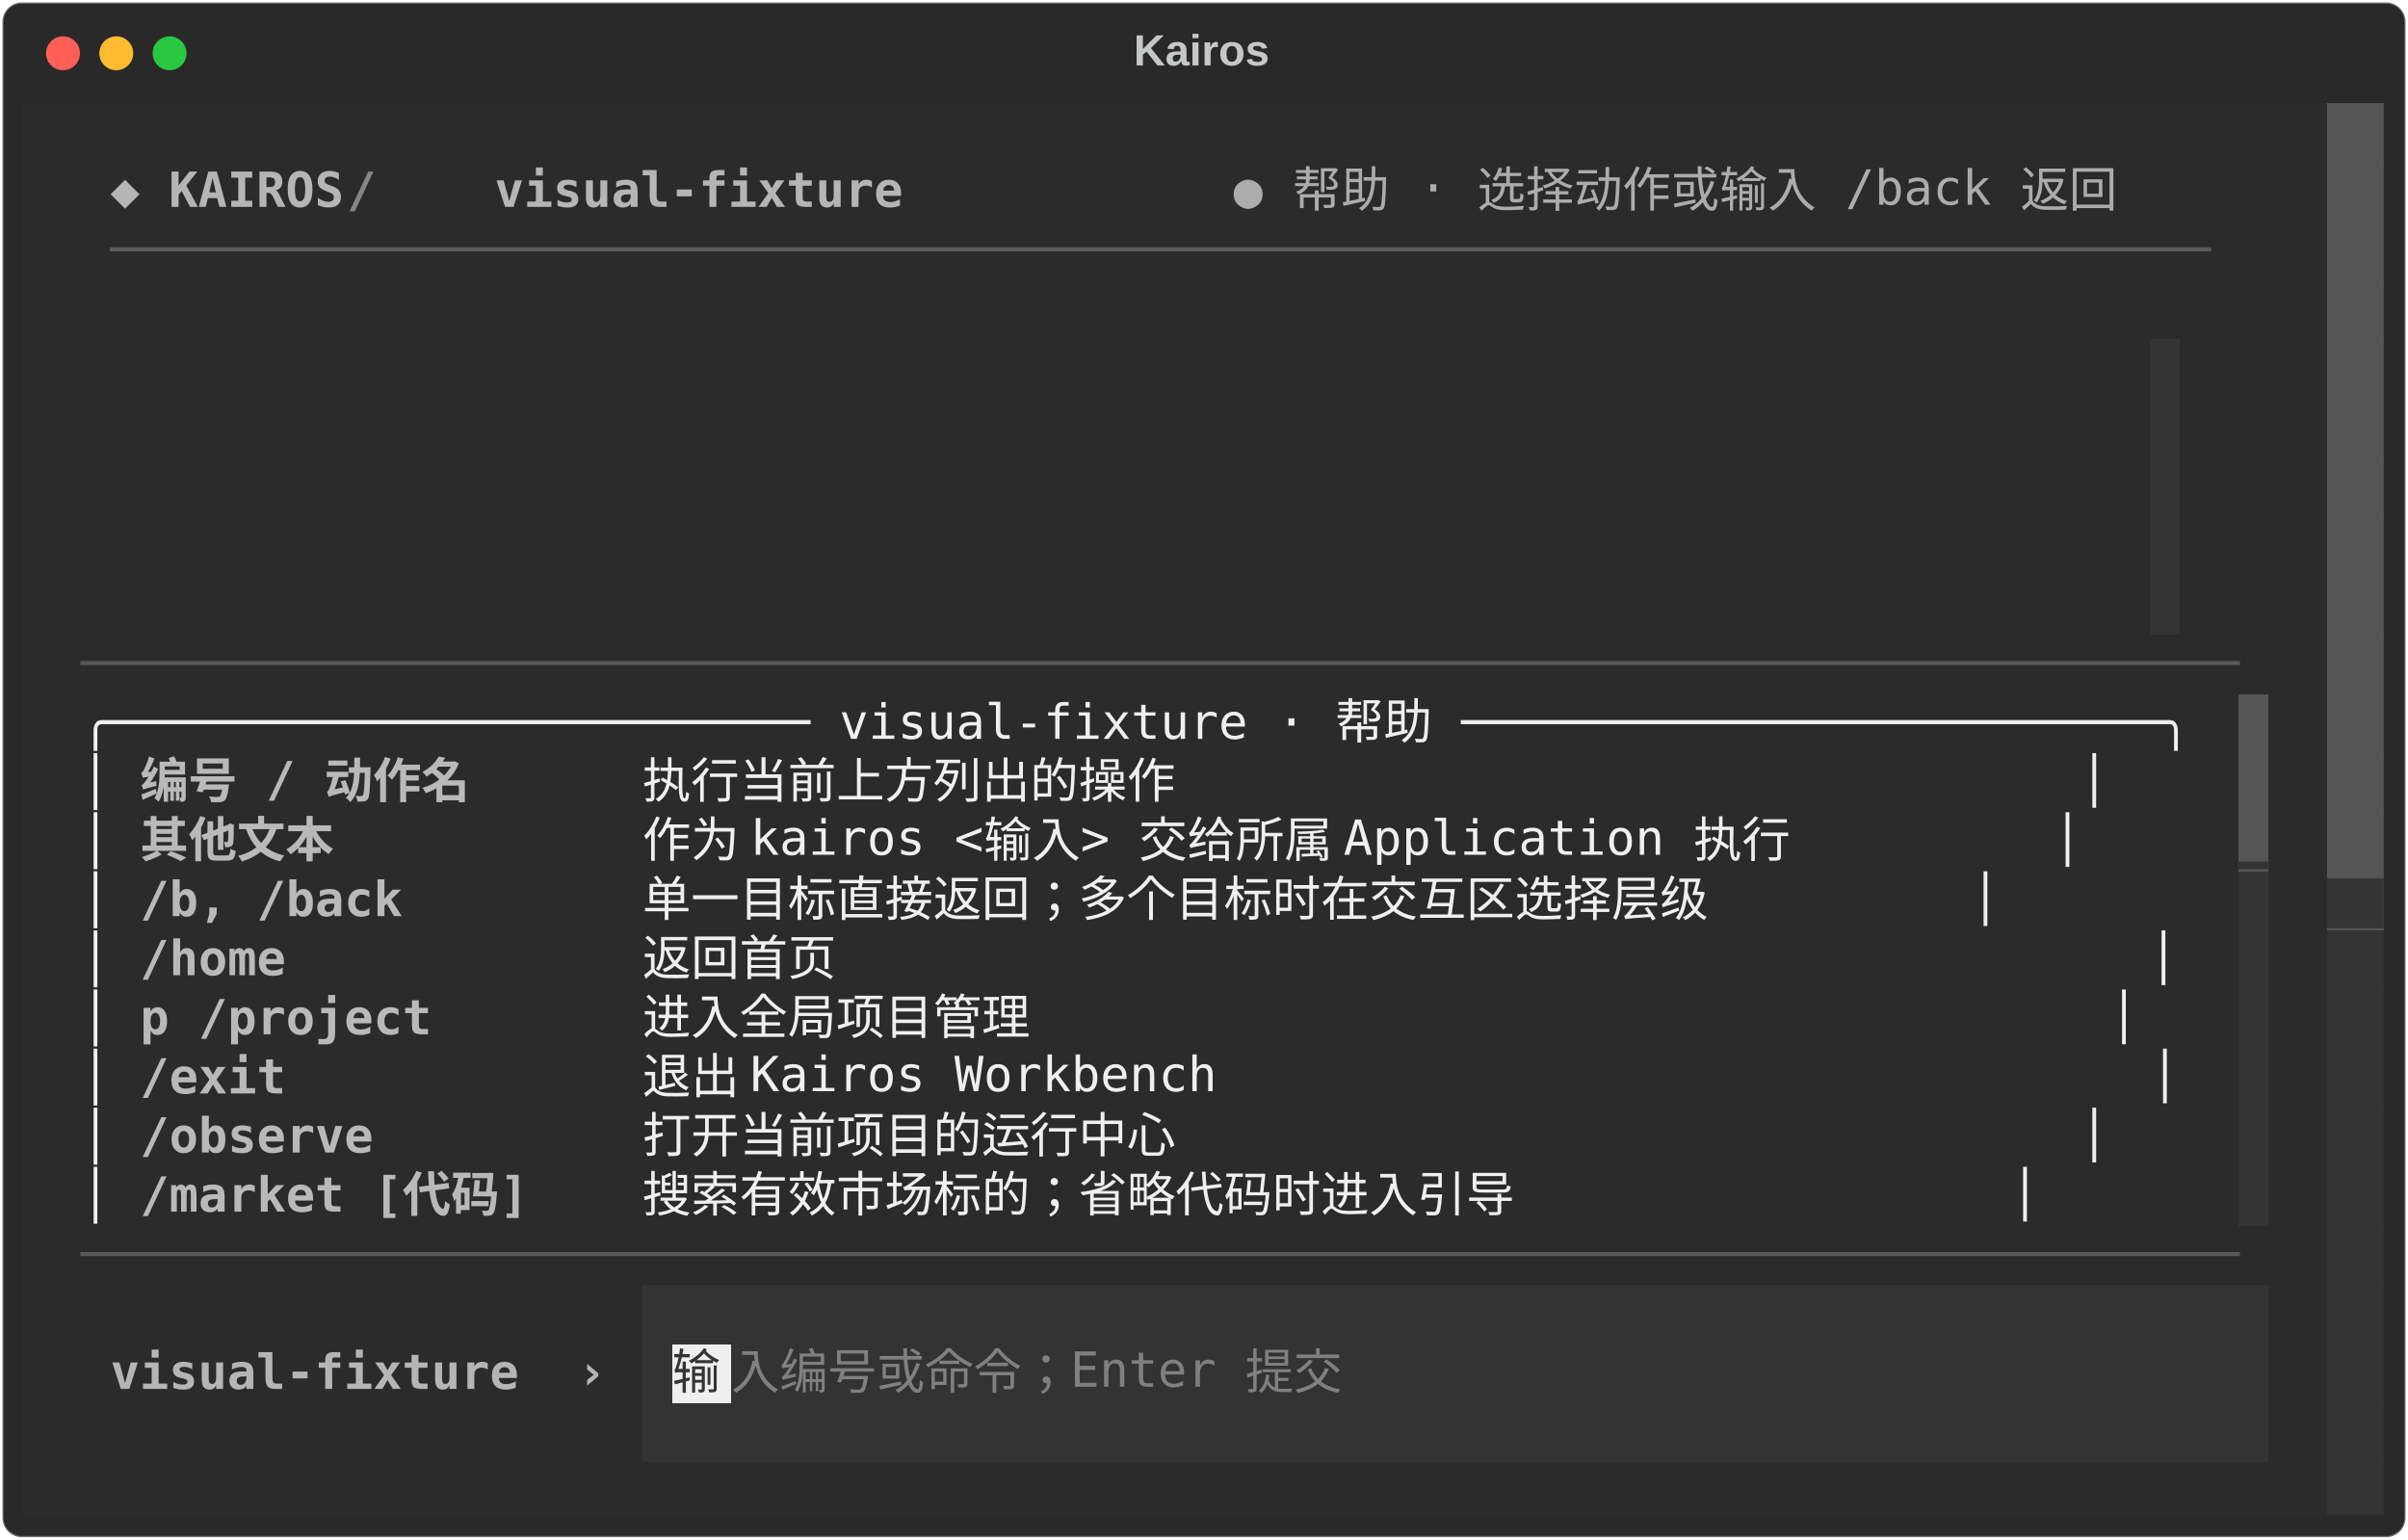
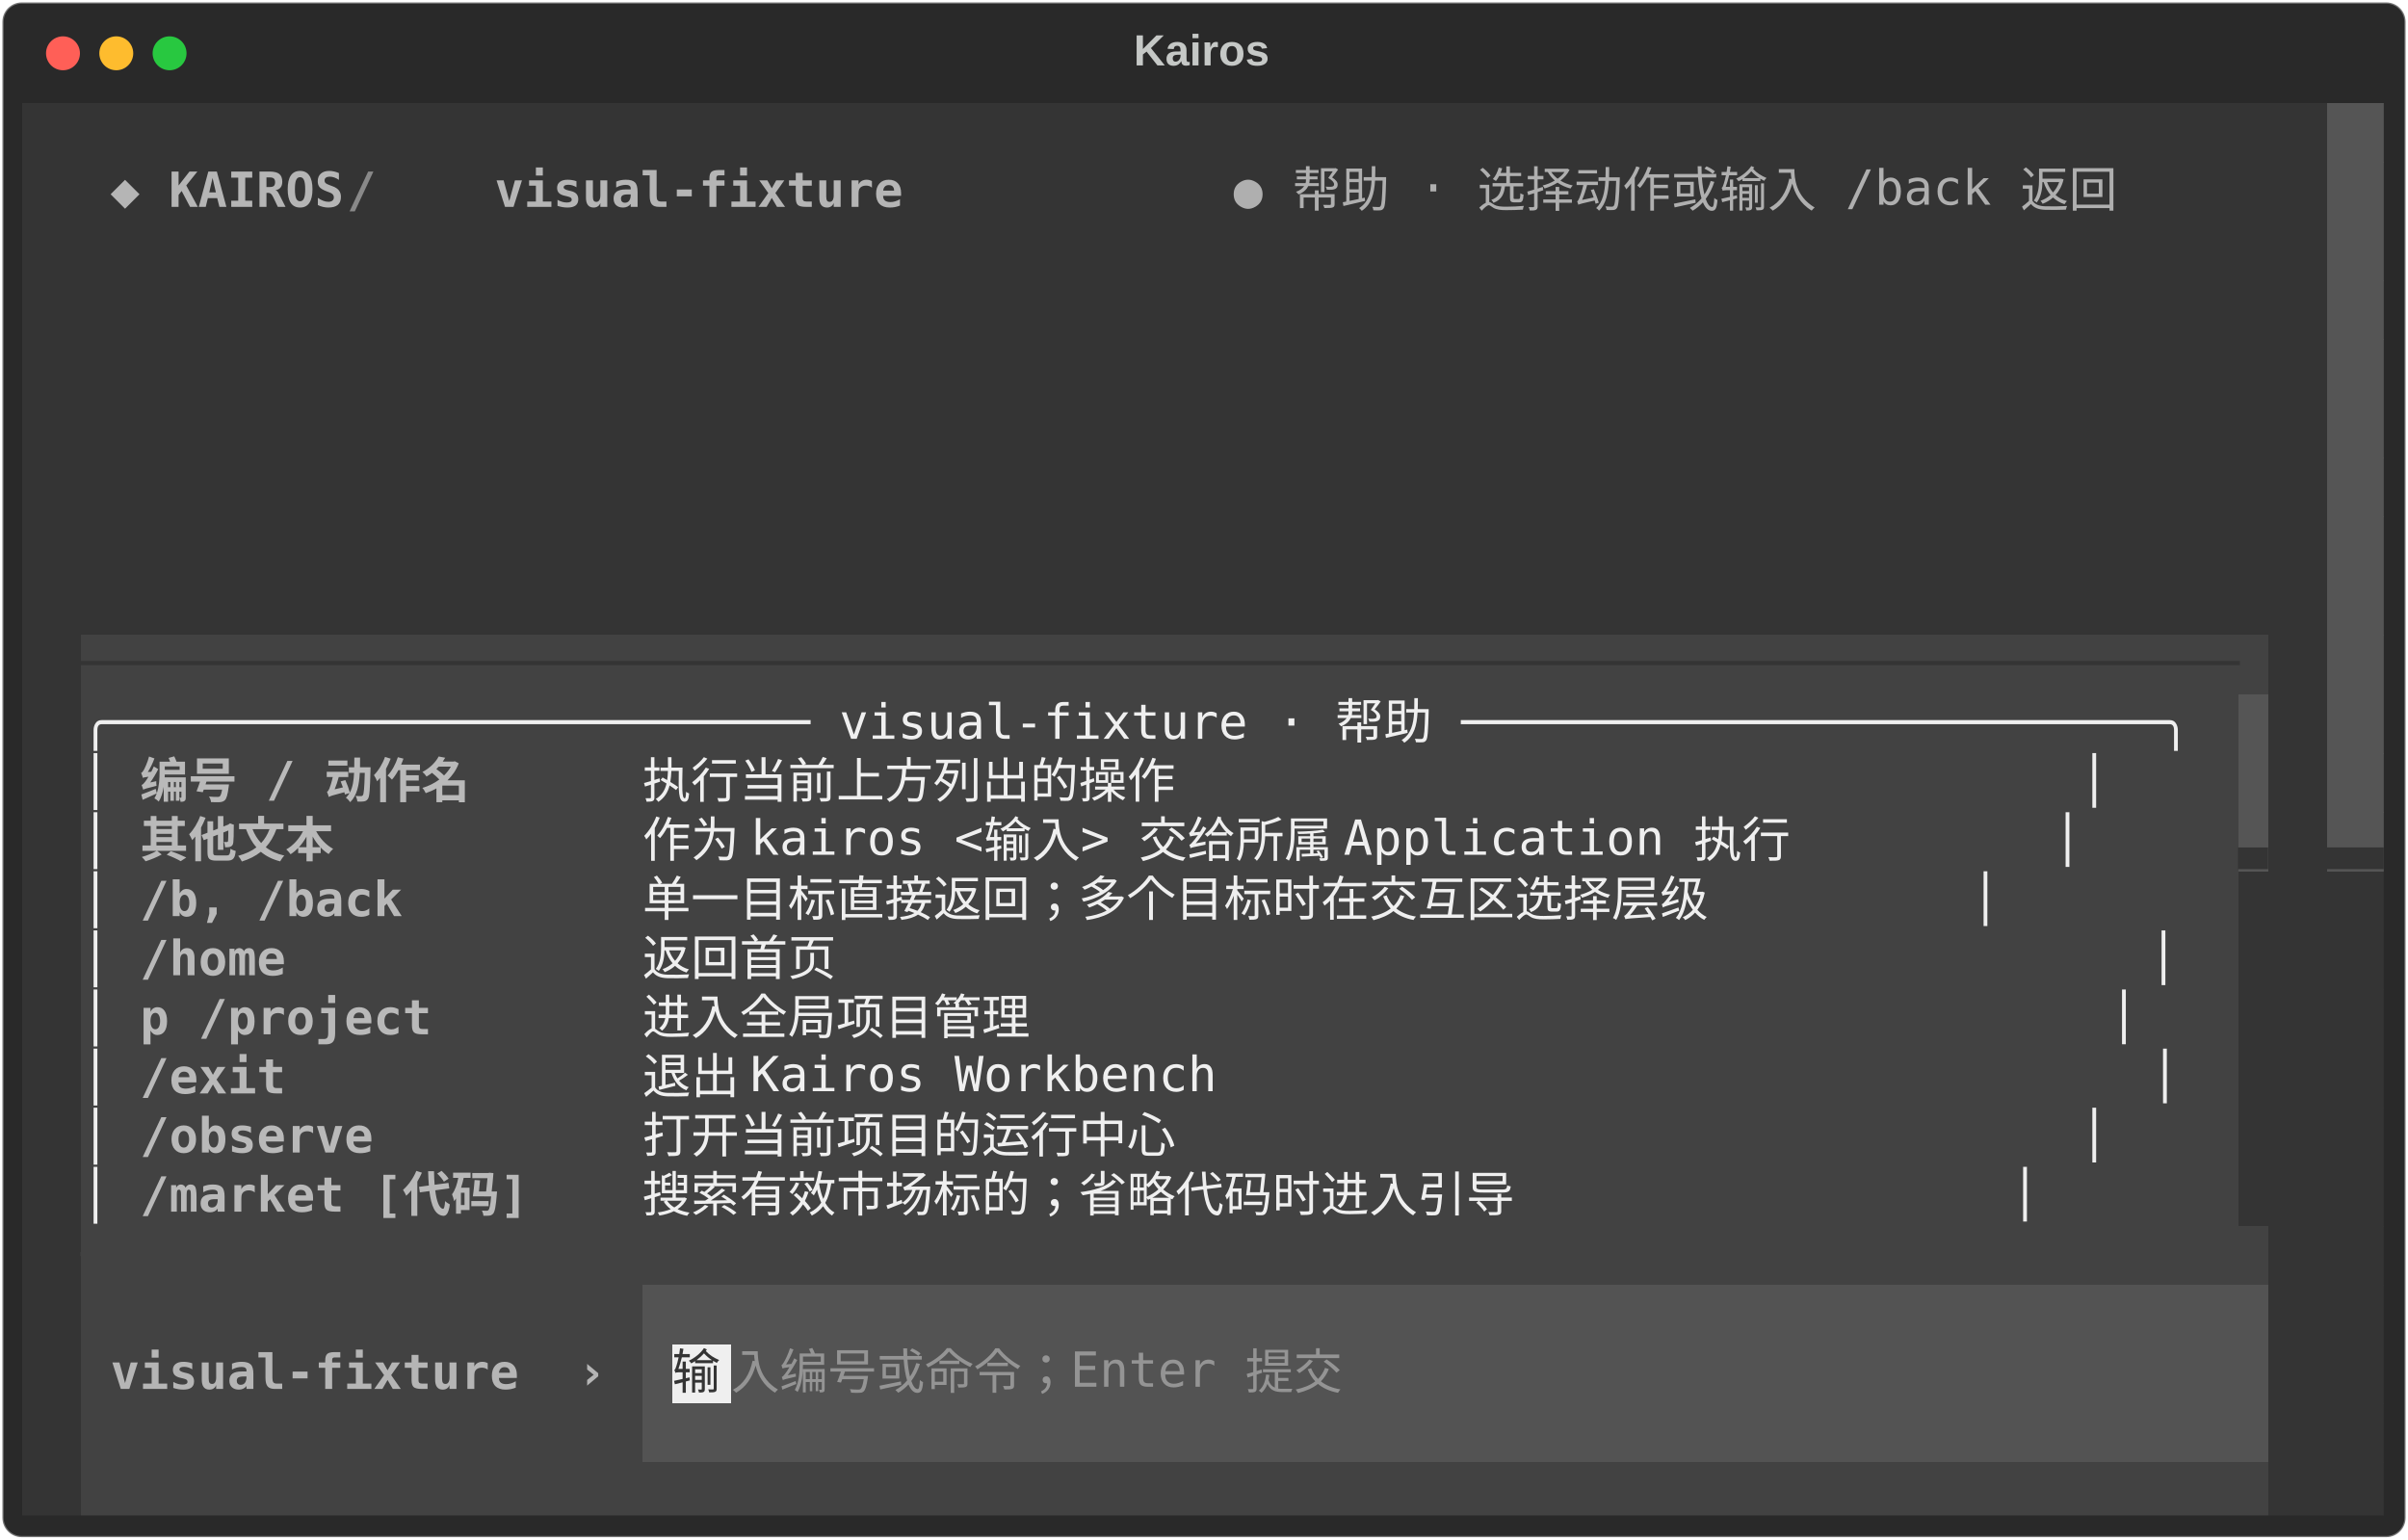
<svg xmlns="http://www.w3.org/2000/svg" class="rich-terminal" viewBox="0 0 994 635.6">
  <style>

    @font-face {
        font-family: "Fira Code";
        src: local("FiraCode-Regular"),
                url("https://cdnjs.cloudflare.com/ajax/libs/firacode/6.2.0/woff2/FiraCode-Regular.woff2") format("woff2"),
                url("https://cdnjs.cloudflare.com/ajax/libs/firacode/6.2.0/woff/FiraCode-Regular.woff") format("woff");
        font-style: normal;
        font-weight: 400;
    }
    @font-face {
        font-family: "Fira Code";
        src: local("FiraCode-Bold"),
                url("https://cdnjs.cloudflare.com/ajax/libs/firacode/6.2.0/woff2/FiraCode-Bold.woff2") format("woff2"),
                url("https://cdnjs.cloudflare.com/ajax/libs/firacode/6.2.0/woff/FiraCode-Bold.woff") format("woff");
        font-style: bold;
        font-weight: 700;
    }

    .terminal-matrix {
        font-family: Fira Code, monospace;
        font-size: 20px;
        line-height: 24.4px;
        font-variant-east-asian: full-width;
    }

    .terminal-title {
        font-size: 18px;
        font-weight: bold;
        font-family: arial;
    }

    .terminal-r1 { fill: #c5c8c6 }
- .terminal-r2 { fill: #2b2b2b }
+ .terminal-r2 { fill: #343434 }
.terminal-r3 { fill: #b5b5b5;font-weight: bold }
- .terminal-r4 { fill: #868686;font-weight: bold }
- .terminal-r5 { fill: #acacac }
- .terminal-r6 { fill: #5a5a5a }
- .terminal-r7 { fill: #efefef }
- .terminal-r8 { fill: #595959 }
- .terminal-r9 { fill: #b9b9b9;font-weight: bold }
- .terminal-r10 { fill: #343434 }
- .terminal-r11 { fill: #808080 }
- .terminal-r12 { fill: #e4e4e4 }
+ .terminal-r4 { fill: #898989;font-weight: bold }
+ .terminal-r5 { fill: #afafaf }
+ .terminal-r6 { fill: #efefef }
+ .terminal-r7 { fill: #424242 }
+ .terminal-r8 { fill: #b9b9b9;font-weight: bold }
+ .terminal-r9 { fill: #949494 }
+ .terminal-r10 { fill: #e8e8e8 }
    </style>
  <defs>
    <clipPath id="terminal-clip-terminal">
      <rect x="0" y="0" width="975.0" height="584.6" />
    </clipPath>
    <clipPath id="terminal-line-0">
      <rect x="0" y="1.5" width="976" height="24.65" />
    </clipPath>
    <clipPath id="terminal-line-1">
      <rect x="0" y="25.9" width="976" height="24.65" />
    </clipPath>
    <clipPath id="terminal-line-2">
      <rect x="0" y="50.3" width="976" height="24.65" />
    </clipPath>
    <clipPath id="terminal-line-3">
      <rect x="0" y="74.7" width="976" height="24.65" />
    </clipPath>
    <clipPath id="terminal-line-4">
      <rect x="0" y="99.1" width="976" height="24.65" />
    </clipPath>
    <clipPath id="terminal-line-5">
      <rect x="0" y="123.5" width="976" height="24.65" />
    </clipPath>
    <clipPath id="terminal-line-6">
      <rect x="0" y="147.9" width="976" height="24.65" />
    </clipPath>
    <clipPath id="terminal-line-7">
      <rect x="0" y="172.3" width="976" height="24.65" />
    </clipPath>
    <clipPath id="terminal-line-8">
      <rect x="0" y="196.7" width="976" height="24.65" />
    </clipPath>
    <clipPath id="terminal-line-9">
      <rect x="0" y="221.1" width="976" height="24.65" />
    </clipPath>
    <clipPath id="terminal-line-10">
      <rect x="0" y="245.5" width="976" height="24.65" />
    </clipPath>
    <clipPath id="terminal-line-11">
      <rect x="0" y="269.9" width="976" height="24.65" />
    </clipPath>
    <clipPath id="terminal-line-12">
      <rect x="0" y="294.3" width="976" height="24.65" />
    </clipPath>
    <clipPath id="terminal-line-13">
      <rect x="0" y="318.7" width="976" height="24.65" />
    </clipPath>
    <clipPath id="terminal-line-14">
      <rect x="0" y="343.1" width="976" height="24.65" />
    </clipPath>
    <clipPath id="terminal-line-15">
      <rect x="0" y="367.5" width="976" height="24.65" />
    </clipPath>
    <clipPath id="terminal-line-16">
      <rect x="0" y="391.9" width="976" height="24.65" />
    </clipPath>
    <clipPath id="terminal-line-17">
      <rect x="0" y="416.3" width="976" height="24.65" />
    </clipPath>
    <clipPath id="terminal-line-18">
      <rect x="0" y="440.7" width="976" height="24.65" />
    </clipPath>
    <clipPath id="terminal-line-19">
      <rect x="0" y="465.1" width="976" height="24.65" />
    </clipPath>
    <clipPath id="terminal-line-20">
      <rect x="0" y="489.5" width="976" height="24.65" />
    </clipPath>
    <clipPath id="terminal-line-21">
      <rect x="0" y="513.9" width="976" height="24.65" />
    </clipPath>
    <clipPath id="terminal-line-22">
      <rect x="0" y="538.3" width="976" height="24.65" />
    </clipPath>
  </defs>
  <rect fill="#292929" stroke="rgba(255,255,255,0.35)" stroke-width="1" x="1" y="1" width="992" height="633.6" rx="8" />
  <text class="terminal-title" fill="#c5c8c6" text-anchor="middle" x="496" y="27">Kairos</text>
  <g transform="translate(26,22)">
    <circle cx="0" cy="0" r="7" fill="#ff5f57" />
    <circle cx="22" cy="0" r="7" fill="#febc2e" />
    <circle cx="44" cy="0" r="7" fill="#28c840" />
  </g>
  <g transform="translate(9, 41)" clip-path="url(#terminal-clip-terminal)">
-     <rect fill="#2b2b2b" x="0" y="1.5" width="951.6" height="24.65" shape-rendering="crispEdges" />
+     <rect fill="#343434" x="0" y="1.5" width="951.6" height="24.65" shape-rendering="crispEdges" />
    <rect fill="#555555" x="951.6" y="1.5" width="24.4" height="24.65" shape-rendering="crispEdges" />
-     <rect fill="#2b2b2b" x="0" y="25.9" width="36.6" height="24.65" shape-rendering="crispEdges" />
-     <rect fill="#2b2b2b" x="36.6" y="25.9" width="97.6" height="24.65" shape-rendering="crispEdges" />
-     <rect fill="#2b2b2b" x="134.2" y="25.9" width="61" height="24.65" shape-rendering="crispEdges" />
-     <rect fill="#2b2b2b" x="195.2" y="25.9" width="170.8" height="24.65" shape-rendering="crispEdges" />
-     <rect fill="#2b2b2b" x="366" y="25.9" width="134.2" height="24.65" shape-rendering="crispEdges" />
-     <rect fill="#2b2b2b" x="500.2" y="25.9" width="12.2" height="24.65" shape-rendering="crispEdges" />
-     <rect fill="#2b2b2b" x="512.4" y="25.9" width="12.2" height="24.65" shape-rendering="crispEdges" />
-     <rect fill="#2b2b2b" x="524.6" y="25.9" width="390.4" height="24.65" shape-rendering="crispEdges" />
-     <rect fill="#2b2b2b" x="915" y="25.9" width="36.6" height="24.65" shape-rendering="crispEdges" />
+     <rect fill="#343434" x="0" y="25.9" width="36.6" height="24.65" shape-rendering="crispEdges" />
+     <rect fill="#343434" x="36.6" y="25.9" width="97.6" height="24.65" shape-rendering="crispEdges" />
+     <rect fill="#343434" x="134.2" y="25.9" width="61" height="24.65" shape-rendering="crispEdges" />
+     <rect fill="#343434" x="195.2" y="25.9" width="170.8" height="24.65" shape-rendering="crispEdges" />
+     <rect fill="#343434" x="366" y="25.9" width="134.2" height="24.65" shape-rendering="crispEdges" />
+     <rect fill="#343434" x="500.2" y="25.9" width="12.2" height="24.65" shape-rendering="crispEdges" />
+     <rect fill="#343434" x="512.4" y="25.9" width="12.2" height="24.65" shape-rendering="crispEdges" />
+     <rect fill="#343434" x="524.6" y="25.9" width="390.4" height="24.65" shape-rendering="crispEdges" />
+     <rect fill="#343434" x="915" y="25.9" width="36.6" height="24.65" shape-rendering="crispEdges" />
    <rect fill="#555555" x="951.6" y="25.9" width="24.4" height="24.65" shape-rendering="crispEdges" />
-     <rect fill="#2b2b2b" x="0" y="50.3" width="36.6" height="24.65" shape-rendering="crispEdges" />
-     <rect fill="#2b2b2b" x="36.6" y="50.3" width="878.4" height="24.65" shape-rendering="crispEdges" />
-     <rect fill="#2b2b2b" x="915" y="50.3" width="36.6" height="24.65" shape-rendering="crispEdges" />
+     <rect fill="#343434" x="0" y="50.3" width="36.6" height="24.65" shape-rendering="crispEdges" />
+     <rect fill="#343434" x="36.6" y="50.3" width="878.4" height="24.65" shape-rendering="crispEdges" />
+     <rect fill="#343434" x="915" y="50.3" width="36.6" height="24.65" shape-rendering="crispEdges" />
    <rect fill="#555555" x="951.6" y="50.3" width="24.4" height="24.65" shape-rendering="crispEdges" />
-     <rect fill="#2b2b2b" x="0" y="74.7" width="951.6" height="24.65" shape-rendering="crispEdges" />
+     <rect fill="#343434" x="0" y="74.7" width="951.6" height="24.65" shape-rendering="crispEdges" />
    <rect fill="#555555" x="951.6" y="74.7" width="24.4" height="24.65" shape-rendering="crispEdges" />
-     <rect fill="#2b2b2b" x="0" y="99.1" width="36.6" height="24.65" shape-rendering="crispEdges" />
-     <rect fill="#2b2b2b" x="36.6" y="99.1" width="841.8" height="24.65" shape-rendering="crispEdges" />
-     <rect fill="#343434" x="878.4" y="99.1" width="12.2" height="24.65" shape-rendering="crispEdges" />
-     <rect fill="#2b2b2b" x="890.6" y="99.1" width="61" height="24.65" shape-rendering="crispEdges" />
+     <rect fill="#343434" x="0" y="99.1" width="36.6" height="24.65" shape-rendering="crispEdges" />
+     <rect fill="#343434" x="36.6" y="99.1" width="854" height="24.65" shape-rendering="crispEdges" />
+     <rect fill="#343434" x="890.6" y="99.1" width="61" height="24.65" shape-rendering="crispEdges" />
    <rect fill="#555555" x="951.6" y="99.1" width="24.4" height="24.65" shape-rendering="crispEdges" />
-     <rect fill="#2b2b2b" x="0" y="123.5" width="36.6" height="24.65" shape-rendering="crispEdges" />
-     <rect fill="#2b2b2b" x="36.6" y="123.5" width="841.8" height="24.65" shape-rendering="crispEdges" />
-     <rect fill="#343434" x="878.4" y="123.5" width="12.2" height="24.65" shape-rendering="crispEdges" />
-     <rect fill="#2b2b2b" x="890.6" y="123.5" width="61" height="24.65" shape-rendering="crispEdges" />
+     <rect fill="#343434" x="0" y="123.5" width="36.6" height="24.65" shape-rendering="crispEdges" />
+     <rect fill="#343434" x="36.6" y="123.5" width="854" height="24.65" shape-rendering="crispEdges" />
+     <rect fill="#343434" x="890.6" y="123.5" width="61" height="24.65" shape-rendering="crispEdges" />
    <rect fill="#555555" x="951.6" y="123.5" width="24.4" height="24.65" shape-rendering="crispEdges" />
-     <rect fill="#2b2b2b" x="0" y="147.9" width="36.6" height="24.65" shape-rendering="crispEdges" />
-     <rect fill="#2b2b2b" x="36.6" y="147.9" width="841.8" height="24.65" shape-rendering="crispEdges" />
-     <rect fill="#343434" x="878.4" y="147.9" width="12.2" height="24.65" shape-rendering="crispEdges" />
-     <rect fill="#2b2b2b" x="890.6" y="147.9" width="61" height="24.65" shape-rendering="crispEdges" />
+     <rect fill="#343434" x="0" y="147.9" width="36.6" height="24.65" shape-rendering="crispEdges" />
+     <rect fill="#343434" x="36.6" y="147.9" width="854" height="24.65" shape-rendering="crispEdges" />
+     <rect fill="#343434" x="890.6" y="147.9" width="61" height="24.65" shape-rendering="crispEdges" />
    <rect fill="#555555" x="951.6" y="147.9" width="24.4" height="24.65" shape-rendering="crispEdges" />
-     <rect fill="#2b2b2b" x="0" y="172.3" width="36.6" height="24.65" shape-rendering="crispEdges" />
-     <rect fill="#2b2b2b" x="36.6" y="172.3" width="841.8" height="24.65" shape-rendering="crispEdges" />
-     <rect fill="#343434" x="878.4" y="172.3" width="12.2" height="24.65" shape-rendering="crispEdges" />
-     <rect fill="#2b2b2b" x="890.6" y="172.3" width="61" height="24.65" shape-rendering="crispEdges" />
+     <rect fill="#343434" x="0" y="172.3" width="36.6" height="24.65" shape-rendering="crispEdges" />
+     <rect fill="#343434" x="36.6" y="172.3" width="854" height="24.65" shape-rendering="crispEdges" />
+     <rect fill="#343434" x="890.6" y="172.3" width="61" height="24.65" shape-rendering="crispEdges" />
    <rect fill="#555555" x="951.6" y="172.3" width="24.4" height="24.65" shape-rendering="crispEdges" />
-     <rect fill="#2b2b2b" x="0" y="196.7" width="36.6" height="24.65" shape-rendering="crispEdges" />
-     <rect fill="#2b2b2b" x="36.6" y="196.7" width="841.8" height="24.65" shape-rendering="crispEdges" />
-     <rect fill="#343434" x="878.4" y="196.7" width="12.2" height="24.65" shape-rendering="crispEdges" />
-     <rect fill="#2b2b2b" x="890.6" y="196.7" width="61" height="24.65" shape-rendering="crispEdges" />
+     <rect fill="#343434" x="0" y="196.7" width="36.6" height="24.65" shape-rendering="crispEdges" />
+     <rect fill="#343434" x="36.6" y="196.7" width="854" height="24.65" shape-rendering="crispEdges" />
+     <rect fill="#343434" x="890.6" y="196.7" width="61" height="24.65" shape-rendering="crispEdges" />
    <rect fill="#555555" x="951.6" y="196.7" width="24.4" height="24.65" shape-rendering="crispEdges" />
-     <rect fill="#2b2b2b" x="0" y="221.1" width="24.4" height="24.65" shape-rendering="crispEdges" />
-     <rect fill="#2b2b2b" x="24.4" y="221.1" width="902.8" height="24.65" shape-rendering="crispEdges" />
-     <rect fill="#2b2b2b" x="927.2" y="221.1" width="24.4" height="24.65" shape-rendering="crispEdges" />
+     <rect fill="#343434" x="0" y="221.1" width="24.4" height="24.65" shape-rendering="crispEdges" />
+     <rect fill="#424242" x="24.4" y="221.1" width="902.8" height="24.65" shape-rendering="crispEdges" />
+     <rect fill="#343434" x="927.2" y="221.1" width="24.4" height="24.65" shape-rendering="crispEdges" />
    <rect fill="#555555" x="951.6" y="221.1" width="24.4" height="24.65" shape-rendering="crispEdges" />
-     <rect fill="#2b2b2b" x="0" y="245.5" width="24.4" height="24.65" shape-rendering="crispEdges" />
-     <rect fill="#2b2b2b" x="24.4" y="245.5" width="890.6" height="24.65" shape-rendering="crispEdges" />
+     <rect fill="#343434" x="0" y="245.5" width="24.4" height="24.65" shape-rendering="crispEdges" />
+     <rect fill="#424242" x="24.4" y="245.5" width="890.6" height="24.65" shape-rendering="crispEdges" />
    <rect fill="#555555" x="915" y="245.5" width="12.2" height="24.65" shape-rendering="crispEdges" />
-     <rect fill="#2b2b2b" x="927.2" y="245.5" width="24.4" height="24.65" shape-rendering="crispEdges" />
+     <rect fill="#343434" x="927.2" y="245.5" width="24.4" height="24.65" shape-rendering="crispEdges" />
    <rect fill="#555555" x="951.6" y="245.5" width="24.4" height="24.65" shape-rendering="crispEdges" />
-     <rect fill="#2b2b2b" x="0" y="269.9" width="24.4" height="24.65" shape-rendering="crispEdges" />
-     <rect fill="#2b2b2b" x="24.4" y="269.9" width="24.4" height="24.65" shape-rendering="crispEdges" />
-     <rect fill="#2b2b2b" x="48.8" y="269.9" width="207.4" height="24.65" shape-rendering="crispEdges" />
-     <rect fill="#2b2b2b" x="256.2" y="269.9" width="658.8" height="24.65" shape-rendering="crispEdges" />
+     <rect fill="#343434" x="0" y="269.9" width="24.4" height="24.65" shape-rendering="crispEdges" />
+     <rect fill="#424242" x="24.4" y="269.9" width="24.4" height="24.65" shape-rendering="crispEdges" />
+     <rect fill="#424242" x="48.8" y="269.9" width="207.4" height="24.65" shape-rendering="crispEdges" />
+     <rect fill="#424242" x="256.2" y="269.9" width="658.8" height="24.65" shape-rendering="crispEdges" />
    <rect fill="#555555" x="915" y="269.9" width="12.2" height="24.65" shape-rendering="crispEdges" />
-     <rect fill="#2b2b2b" x="927.2" y="269.9" width="24.4" height="24.65" shape-rendering="crispEdges" />
+     <rect fill="#343434" x="927.2" y="269.9" width="24.4" height="24.65" shape-rendering="crispEdges" />
    <rect fill="#555555" x="951.6" y="269.9" width="24.4" height="24.65" shape-rendering="crispEdges" />
-     <rect fill="#2b2b2b" x="0" y="294.3" width="24.4" height="24.65" shape-rendering="crispEdges" />
-     <rect fill="#2b2b2b" x="24.4" y="294.3" width="24.4" height="24.65" shape-rendering="crispEdges" />
-     <rect fill="#2b2b2b" x="48.8" y="294.3" width="207.4" height="24.65" shape-rendering="crispEdges" />
-     <rect fill="#2b2b2b" x="256.2" y="294.3" width="658.8" height="24.65" shape-rendering="crispEdges" />
+     <rect fill="#343434" x="0" y="294.3" width="24.4" height="24.65" shape-rendering="crispEdges" />
+     <rect fill="#424242" x="24.4" y="294.3" width="24.4" height="24.65" shape-rendering="crispEdges" />
+     <rect fill="#424242" x="48.8" y="294.3" width="207.4" height="24.65" shape-rendering="crispEdges" />
+     <rect fill="#424242" x="256.2" y="294.3" width="658.8" height="24.65" shape-rendering="crispEdges" />
    <rect fill="#555555" x="915" y="294.3" width="12.2" height="24.65" shape-rendering="crispEdges" />
-     <rect fill="#2b2b2b" x="927.2" y="294.3" width="24.4" height="24.65" shape-rendering="crispEdges" />
+     <rect fill="#343434" x="927.2" y="294.3" width="24.4" height="24.65" shape-rendering="crispEdges" />
    <rect fill="#555555" x="951.6" y="294.3" width="24.4" height="24.65" shape-rendering="crispEdges" />
-     <rect fill="#2b2b2b" x="0" y="318.7" width="24.4" height="24.65" shape-rendering="crispEdges" />
-     <rect fill="#2b2b2b" x="24.4" y="318.7" width="24.4" height="24.65" shape-rendering="crispEdges" />
-     <rect fill="#2b2b2b" x="48.8" y="318.7" width="207.4" height="24.65" shape-rendering="crispEdges" />
-     <rect fill="#2b2b2b" x="256.2" y="318.7" width="658.8" height="24.65" shape-rendering="crispEdges" />
+     <rect fill="#343434" x="0" y="318.7" width="24.4" height="24.65" shape-rendering="crispEdges" />
+     <rect fill="#424242" x="24.4" y="318.7" width="24.4" height="24.65" shape-rendering="crispEdges" />
+     <rect fill="#424242" x="48.8" y="318.7" width="207.4" height="24.65" shape-rendering="crispEdges" />
+     <rect fill="#424242" x="256.2" y="318.7" width="658.8" height="24.65" shape-rendering="crispEdges" />
    <rect fill="#343434" x="915" y="318.7" width="12.2" height="24.65" shape-rendering="crispEdges" />
-     <rect fill="#2b2b2b" x="927.2" y="318.7" width="24.4" height="24.65" shape-rendering="crispEdges" />
-     <rect fill="#555555" x="951.6" y="318.7" width="24.4" height="24.65" shape-rendering="crispEdges" />
-     <rect fill="#2b2b2b" x="0" y="343.1" width="24.4" height="24.65" shape-rendering="crispEdges" />
-     <rect fill="#2b2b2b" x="24.4" y="343.1" width="24.4" height="24.65" shape-rendering="crispEdges" />
-     <rect fill="#2b2b2b" x="48.8" y="343.1" width="207.4" height="24.65" shape-rendering="crispEdges" />
-     <rect fill="#2b2b2b" x="256.2" y="343.1" width="658.8" height="24.65" shape-rendering="crispEdges" />
+     <rect fill="#343434" x="927.2" y="318.7" width="24.4" height="24.65" shape-rendering="crispEdges" />
+     <rect fill="#343434" x="951.6" y="318.7" width="24.4" height="24.65" shape-rendering="crispEdges" />
+     <rect fill="#343434" x="0" y="343.1" width="24.4" height="24.65" shape-rendering="crispEdges" />
+     <rect fill="#424242" x="24.4" y="343.1" width="24.4" height="24.65" shape-rendering="crispEdges" />
+     <rect fill="#424242" x="48.8" y="343.1" width="207.4" height="24.65" shape-rendering="crispEdges" />
+     <rect fill="#424242" x="256.2" y="343.1" width="658.8" height="24.65" shape-rendering="crispEdges" />
    <rect fill="#343434" x="915" y="343.1" width="12.2" height="24.65" shape-rendering="crispEdges" />
-     <rect fill="#2b2b2b" x="927.2" y="343.1" width="24.4" height="24.65" shape-rendering="crispEdges" />
+     <rect fill="#343434" x="927.2" y="343.1" width="24.4" height="24.65" shape-rendering="crispEdges" />
    <rect fill="#343434" x="951.6" y="343.1" width="24.4" height="24.65" shape-rendering="crispEdges" />
-     <rect fill="#2b2b2b" x="0" y="367.5" width="24.4" height="24.65" shape-rendering="crispEdges" />
-     <rect fill="#2b2b2b" x="24.4" y="367.5" width="24.4" height="24.65" shape-rendering="crispEdges" />
-     <rect fill="#2b2b2b" x="48.8" y="367.5" width="207.4" height="24.65" shape-rendering="crispEdges" />
-     <rect fill="#2b2b2b" x="256.2" y="367.5" width="658.8" height="24.65" shape-rendering="crispEdges" />
+     <rect fill="#343434" x="0" y="367.5" width="24.4" height="24.65" shape-rendering="crispEdges" />
+     <rect fill="#424242" x="24.4" y="367.5" width="24.4" height="24.65" shape-rendering="crispEdges" />
+     <rect fill="#424242" x="48.8" y="367.5" width="207.4" height="24.65" shape-rendering="crispEdges" />
+     <rect fill="#424242" x="256.2" y="367.5" width="658.8" height="24.65" shape-rendering="crispEdges" />
    <rect fill="#343434" x="915" y="367.5" width="12.2" height="24.65" shape-rendering="crispEdges" />
-     <rect fill="#2b2b2b" x="927.2" y="367.5" width="24.4" height="24.65" shape-rendering="crispEdges" />
+     <rect fill="#343434" x="927.2" y="367.5" width="24.4" height="24.65" shape-rendering="crispEdges" />
    <rect fill="#343434" x="951.6" y="367.5" width="24.4" height="24.65" shape-rendering="crispEdges" />
-     <rect fill="#2b2b2b" x="0" y="391.9" width="24.4" height="24.65" shape-rendering="crispEdges" />
-     <rect fill="#2b2b2b" x="24.4" y="391.9" width="24.4" height="24.65" shape-rendering="crispEdges" />
-     <rect fill="#2b2b2b" x="48.8" y="391.9" width="207.4" height="24.65" shape-rendering="crispEdges" />
-     <rect fill="#2b2b2b" x="256.2" y="391.9" width="658.8" height="24.65" shape-rendering="crispEdges" />
+     <rect fill="#343434" x="0" y="391.9" width="24.4" height="24.65" shape-rendering="crispEdges" />
+     <rect fill="#424242" x="24.4" y="391.9" width="24.4" height="24.65" shape-rendering="crispEdges" />
+     <rect fill="#424242" x="48.8" y="391.9" width="207.4" height="24.65" shape-rendering="crispEdges" />
+     <rect fill="#424242" x="256.2" y="391.9" width="658.8" height="24.65" shape-rendering="crispEdges" />
    <rect fill="#343434" x="915" y="391.9" width="12.2" height="24.65" shape-rendering="crispEdges" />
-     <rect fill="#2b2b2b" x="927.2" y="391.9" width="24.4" height="24.65" shape-rendering="crispEdges" />
+     <rect fill="#343434" x="927.2" y="391.9" width="24.4" height="24.65" shape-rendering="crispEdges" />
    <rect fill="#343434" x="951.6" y="391.9" width="24.4" height="24.65" shape-rendering="crispEdges" />
-     <rect fill="#2b2b2b" x="0" y="416.3" width="24.4" height="24.65" shape-rendering="crispEdges" />
-     <rect fill="#2b2b2b" x="24.4" y="416.3" width="24.4" height="24.65" shape-rendering="crispEdges" />
-     <rect fill="#2b2b2b" x="48.8" y="416.3" width="207.4" height="24.65" shape-rendering="crispEdges" />
-     <rect fill="#2b2b2b" x="256.2" y="416.3" width="658.8" height="24.65" shape-rendering="crispEdges" />
+     <rect fill="#343434" x="0" y="416.3" width="24.4" height="24.65" shape-rendering="crispEdges" />
+     <rect fill="#424242" x="24.4" y="416.3" width="24.4" height="24.65" shape-rendering="crispEdges" />
+     <rect fill="#424242" x="48.8" y="416.3" width="207.4" height="24.65" shape-rendering="crispEdges" />
+     <rect fill="#424242" x="256.2" y="416.3" width="658.8" height="24.65" shape-rendering="crispEdges" />
    <rect fill="#343434" x="915" y="416.3" width="12.2" height="24.65" shape-rendering="crispEdges" />
-     <rect fill="#2b2b2b" x="927.2" y="416.3" width="24.4" height="24.65" shape-rendering="crispEdges" />
+     <rect fill="#343434" x="927.2" y="416.3" width="24.4" height="24.65" shape-rendering="crispEdges" />
    <rect fill="#343434" x="951.6" y="416.3" width="24.4" height="24.65" shape-rendering="crispEdges" />
-     <rect fill="#2b2b2b" x="0" y="440.7" width="24.4" height="24.65" shape-rendering="crispEdges" />
-     <rect fill="#2b2b2b" x="24.4" y="440.7" width="24.4" height="24.65" shape-rendering="crispEdges" />
-     <rect fill="#2b2b2b" x="48.8" y="440.7" width="207.4" height="24.65" shape-rendering="crispEdges" />
-     <rect fill="#2b2b2b" x="256.2" y="440.7" width="658.8" height="24.65" shape-rendering="crispEdges" />
+     <rect fill="#343434" x="0" y="440.7" width="24.4" height="24.65" shape-rendering="crispEdges" />
+     <rect fill="#424242" x="24.4" y="440.7" width="24.4" height="24.65" shape-rendering="crispEdges" />
+     <rect fill="#424242" x="48.8" y="440.7" width="207.4" height="24.65" shape-rendering="crispEdges" />
+     <rect fill="#424242" x="256.2" y="440.7" width="658.8" height="24.65" shape-rendering="crispEdges" />
    <rect fill="#343434" x="915" y="440.7" width="12.2" height="24.65" shape-rendering="crispEdges" />
-     <rect fill="#2b2b2b" x="927.2" y="440.7" width="24.4" height="24.65" shape-rendering="crispEdges" />
+     <rect fill="#343434" x="927.2" y="440.7" width="24.4" height="24.65" shape-rendering="crispEdges" />
    <rect fill="#343434" x="951.6" y="440.7" width="24.4" height="24.65" shape-rendering="crispEdges" />
-     <rect fill="#2b2b2b" x="0" y="465.1" width="24.4" height="24.65" shape-rendering="crispEdges" />
-     <rect fill="#2b2b2b" x="24.4" y="465.1" width="902.8" height="24.65" shape-rendering="crispEdges" />
-     <rect fill="#2b2b2b" x="927.2" y="465.1" width="24.4" height="24.65" shape-rendering="crispEdges" />
+     <rect fill="#343434" x="0" y="465.1" width="24.4" height="24.65" shape-rendering="crispEdges" />
+     <rect fill="#424242" x="24.4" y="465.1" width="902.8" height="24.65" shape-rendering="crispEdges" />
+     <rect fill="#343434" x="927.2" y="465.1" width="24.4" height="24.65" shape-rendering="crispEdges" />
    <rect fill="#343434" x="951.6" y="465.1" width="24.4" height="24.65" shape-rendering="crispEdges" />
-     <rect fill="#2b2b2b" x="0" y="489.5" width="36.6" height="24.65" shape-rendering="crispEdges" />
-     <rect fill="#2b2b2b" x="36.6" y="489.5" width="207.4" height="24.65" shape-rendering="crispEdges" />
-     <rect fill="#2b2b2b" x="244" y="489.5" width="12.2" height="24.65" shape-rendering="crispEdges" />
-     <rect fill="#333333" x="256.2" y="489.5" width="671" height="24.65" shape-rendering="crispEdges" />
-     <rect fill="#2b2b2b" x="927.2" y="489.5" width="24.4" height="24.65" shape-rendering="crispEdges" />
+     <rect fill="#343434" x="0" y="489.5" width="24.4" height="24.65" shape-rendering="crispEdges" />
+     <rect fill="#424242" x="24.4" y="489.5" width="12.2" height="24.65" shape-rendering="crispEdges" />
+     <rect fill="#424242" x="36.6" y="489.5" width="207.4" height="24.65" shape-rendering="crispEdges" />
+     <rect fill="#424242" x="244" y="489.5" width="12.2" height="24.65" shape-rendering="crispEdges" />
+     <rect fill="#535353" x="256.2" y="489.5" width="671" height="24.65" shape-rendering="crispEdges" />
+     <rect fill="#343434" x="927.2" y="489.5" width="24.4" height="24.65" shape-rendering="crispEdges" />
    <rect fill="#343434" x="951.6" y="489.5" width="24.4" height="24.65" shape-rendering="crispEdges" />
-     <rect fill="#2b2b2b" x="0" y="513.9" width="36.6" height="24.65" shape-rendering="crispEdges" />
-     <rect fill="#2b2b2b" x="36.6" y="513.9" width="207.4" height="24.65" shape-rendering="crispEdges" />
-     <rect fill="#2b2b2b" x="244" y="513.9" width="12.2" height="24.65" shape-rendering="crispEdges" />
-     <rect fill="#333333" x="256.2" y="513.9" width="12.2" height="24.65" shape-rendering="crispEdges" />
+     <rect fill="#343434" x="0" y="513.9" width="24.4" height="24.65" shape-rendering="crispEdges" />
+     <rect fill="#424242" x="24.4" y="513.9" width="12.2" height="24.65" shape-rendering="crispEdges" />
+     <rect fill="#424242" x="36.6" y="513.9" width="207.4" height="24.65" shape-rendering="crispEdges" />
+     <rect fill="#424242" x="244" y="513.9" width="12.2" height="24.65" shape-rendering="crispEdges" />
+     <rect fill="#535353" x="256.2" y="513.9" width="12.2" height="24.65" shape-rendering="crispEdges" />
    <rect fill="#efefef" x="268.4" y="513.9" width="24.4" height="24.65" shape-rendering="crispEdges" />
-     <rect fill="#333333" x="292.8" y="513.9" width="292.8" height="24.65" shape-rendering="crispEdges" />
-     <rect fill="#333333" x="585.6" y="513.9" width="329.4" height="24.65" shape-rendering="crispEdges" />
-     <rect fill="#333333" x="915" y="513.9" width="12.2" height="24.65" shape-rendering="crispEdges" />
-     <rect fill="#2b2b2b" x="927.2" y="513.9" width="24.4" height="24.65" shape-rendering="crispEdges" />
+     <rect fill="#535353" x="292.8" y="513.9" width="292.8" height="24.65" shape-rendering="crispEdges" />
+     <rect fill="#535353" x="585.6" y="513.9" width="329.4" height="24.65" shape-rendering="crispEdges" />
+     <rect fill="#535353" x="915" y="513.9" width="12.2" height="24.65" shape-rendering="crispEdges" />
+     <rect fill="#343434" x="927.2" y="513.9" width="24.4" height="24.65" shape-rendering="crispEdges" />
    <rect fill="#343434" x="951.6" y="513.9" width="24.4" height="24.65" shape-rendering="crispEdges" />
-     <rect fill="#2b2b2b" x="0" y="538.3" width="36.6" height="24.65" shape-rendering="crispEdges" />
-     <rect fill="#2b2b2b" x="36.6" y="538.3" width="207.4" height="24.65" shape-rendering="crispEdges" />
-     <rect fill="#2b2b2b" x="244" y="538.3" width="12.2" height="24.65" shape-rendering="crispEdges" />
-     <rect fill="#333333" x="256.2" y="538.3" width="671" height="24.65" shape-rendering="crispEdges" />
-     <rect fill="#2b2b2b" x="927.2" y="538.3" width="24.4" height="24.65" shape-rendering="crispEdges" />
+     <rect fill="#343434" x="0" y="538.3" width="24.4" height="24.65" shape-rendering="crispEdges" />
+     <rect fill="#424242" x="24.4" y="538.3" width="12.2" height="24.65" shape-rendering="crispEdges" />
+     <rect fill="#424242" x="36.6" y="538.3" width="207.4" height="24.65" shape-rendering="crispEdges" />
+     <rect fill="#424242" x="244" y="538.3" width="12.2" height="24.65" shape-rendering="crispEdges" />
+     <rect fill="#535353" x="256.2" y="538.3" width="671" height="24.65" shape-rendering="crispEdges" />
+     <rect fill="#343434" x="927.2" y="538.3" width="24.4" height="24.65" shape-rendering="crispEdges" />
    <rect fill="#343434" x="951.6" y="538.3" width="24.4" height="24.65" shape-rendering="crispEdges" />
-     <rect fill="#2b2b2b" x="0" y="562.7" width="951.6" height="24.65" shape-rendering="crispEdges" />
+     <rect fill="#343434" x="0" y="562.7" width="24.4" height="24.65" shape-rendering="crispEdges" />
+     <rect fill="#424242" x="24.4" y="562.7" width="902.8" height="24.65" shape-rendering="crispEdges" />
+     <rect fill="#343434" x="927.2" y="562.7" width="24.4" height="24.65" shape-rendering="crispEdges" />
    <rect fill="#343434" x="951.6" y="562.7" width="24.4" height="24.65" shape-rendering="crispEdges" />
    <g class="terminal-matrix">
      <text class="terminal-r1" x="976" y="20" textLength="12.2" clip-path="url(#terminal-line-0)">
</text>
      <text class="terminal-r3" x="36.6" y="44.4" textLength="97.6" clip-path="url(#terminal-line-1)">◆ KAIROS</text>
      <text class="terminal-r4" x="134.2" y="44.4" textLength="61" clip-path="url(#terminal-line-1)">  /  </text>
      <text class="terminal-r3" x="195.2" y="44.4" textLength="170.8" clip-path="url(#terminal-line-1)">visual-fixture</text>
      <text class="terminal-r5" x="500.2" y="44.4" textLength="12.2" clip-path="url(#terminal-line-1)">●</text>
      <text class="terminal-r5" x="524.6" y="44.4" textLength="256.2" clip-path="url(#terminal-line-1)">帮助 · 选择动作或输入 /back 返回</text>
      <text class="terminal-r1" x="976" y="44.4" textLength="12.2" clip-path="url(#terminal-line-1)">
</text>
-       <text class="terminal-r6" x="36.6" y="68.8" textLength="878.4" clip-path="url(#terminal-line-2)">────────────────────────────────────────────────────────────────────────</text>
+       <text class="terminal-r2" x="36.6" y="68.8" textLength="878.4" clip-path="url(#terminal-line-2)">────────────────────────────────────────────────────────────────────────</text>
      <text class="terminal-r1" x="976" y="68.8" textLength="12.2" clip-path="url(#terminal-line-2)">
</text>
      <text class="terminal-r1" x="976" y="93.2" textLength="12.2" clip-path="url(#terminal-line-3)">
</text>
      <text class="terminal-r1" x="976" y="117.6" textLength="12.2" clip-path="url(#terminal-line-4)">
</text>
      <text class="terminal-r1" x="976" y="142" textLength="12.2" clip-path="url(#terminal-line-5)">
</text>
      <text class="terminal-r1" x="976" y="166.4" textLength="12.2" clip-path="url(#terminal-line-6)">
</text>
      <text class="terminal-r1" x="976" y="190.8" textLength="12.2" clip-path="url(#terminal-line-7)">
</text>
      <text class="terminal-r1" x="976" y="215.2" textLength="12.2" clip-path="url(#terminal-line-8)">
</text>
-       <text class="terminal-r8" x="24.4" y="239.6" textLength="902.8" clip-path="url(#terminal-line-9)">──────────────────────────────────────────────────────────────────────────</text>
+       <text class="terminal-r2" x="24.4" y="239.6" textLength="902.8" clip-path="url(#terminal-line-9)">──────────────────────────────────────────────────────────────────────────</text>
      <text class="terminal-r1" x="976" y="239.6" textLength="12.2" clip-path="url(#terminal-line-9)">
</text>
-       <text class="terminal-r7" x="24.4" y="264" textLength="866.2" clip-path="url(#terminal-line-10)">╭──────────────────────── visual-fixture · 帮助 ────────────────────────╮</text>
+       <text class="terminal-r6" x="24.4" y="264" textLength="866.2" clip-path="url(#terminal-line-10)">╭──────────────────────── visual-fixture · 帮助 ────────────────────────╮</text>
      <text class="terminal-r1" x="976" y="264" textLength="12.2" clip-path="url(#terminal-line-10)">
</text>
-       <text class="terminal-r7" x="24.4" y="288.4" textLength="24.4" clip-path="url(#terminal-line-11)">│ </text>
-       <text class="terminal-r9" x="48.8" y="288.4" textLength="146.4" clip-path="url(#terminal-line-11)">编号 / 动作名    </text>
-       <text class="terminal-r7" x="256.2" y="288.4" textLength="524.6" clip-path="url(#terminal-line-11)">执行当前上方列出的操作                               │</text>
+       <text class="terminal-r6" x="24.4" y="288.4" textLength="24.4" clip-path="url(#terminal-line-11)">│ </text>
+       <text class="terminal-r8" x="48.8" y="288.4" textLength="146.4" clip-path="url(#terminal-line-11)">编号 / 动作名    </text>
+       <text class="terminal-r6" x="256.2" y="288.4" textLength="524.6" clip-path="url(#terminal-line-11)">执行当前上方列出的操作                               │</text>
      <text class="terminal-r1" x="976" y="288.4" textLength="12.2" clip-path="url(#terminal-line-11)">
</text>
-       <text class="terminal-r7" x="24.4" y="312.8" textLength="24.4" clip-path="url(#terminal-line-12)">│ </text>
-       <text class="terminal-r9" x="48.8" y="312.8" textLength="158.6" clip-path="url(#terminal-line-12)">其他文本         </text>
-       <text class="terminal-r7" x="256.2" y="312.8" textLength="536.8" clip-path="url(#terminal-line-12)">作为 kairos &lt;输入&gt; 交给所属 Application 执行         │</text>
-       <text class="terminal-r10" x="915" y="312.8" textLength="12.2" clip-path="url(#terminal-line-12)">▁</text>
+       <text class="terminal-r6" x="24.4" y="312.8" textLength="24.4" clip-path="url(#terminal-line-12)">│ </text>
+       <text class="terminal-r8" x="48.8" y="312.8" textLength="158.6" clip-path="url(#terminal-line-12)">其他文本         </text>
+       <text class="terminal-r6" x="256.2" y="312.8" textLength="536.8" clip-path="url(#terminal-line-12)">作为 kairos &lt;输入&gt; 交给所属 Application 执行         │</text>
+       <text class="terminal-r2" x="915" y="312.8" textLength="12.2" clip-path="url(#terminal-line-12)">▃</text>
+       <text class="terminal-r2" x="951.6" y="312.8" textLength="24.4" clip-path="url(#terminal-line-12)">▃▃</text>
      <text class="terminal-r1" x="976" y="312.8" textLength="12.2" clip-path="url(#terminal-line-12)">
</text>
-       <text class="terminal-r7" x="24.4" y="337.2" textLength="24.4" clip-path="url(#terminal-line-13)">│ </text>
-       <text class="terminal-r9" x="48.8" y="337.2" textLength="207.4" clip-path="url(#terminal-line-13)">/b, /back        </text>
-       <text class="terminal-r7" x="256.2" y="337.2" textLength="390.4" clip-path="url(#terminal-line-13)">单一目标直接返回；多个目标时在交互区选择层级         │</text>
-       <text class="terminal-r10" x="951.6" y="337.2" textLength="24.4" clip-path="url(#terminal-line-13)">▇▇</text>
+       <text class="terminal-r6" x="24.4" y="337.2" textLength="24.4" clip-path="url(#terminal-line-13)">│ </text>
+       <text class="terminal-r8" x="48.8" y="337.2" textLength="207.4" clip-path="url(#terminal-line-13)">/b, /back        </text>
+       <text class="terminal-r6" x="256.2" y="337.2" textLength="390.4" clip-path="url(#terminal-line-13)">单一目标直接返回；多个目标时在交互区选择层级         │</text>
      <text class="terminal-r1" x="976" y="337.2" textLength="12.2" clip-path="url(#terminal-line-13)">
</text>
-       <text class="terminal-r7" x="24.4" y="361.6" textLength="24.4" clip-path="url(#terminal-line-14)">│ </text>
-       <text class="terminal-r9" x="48.8" y="361.6" textLength="207.4" clip-path="url(#terminal-line-14)">/home            </text>
-       <text class="terminal-r7" x="256.2" y="361.6" textLength="610" clip-path="url(#terminal-line-14)">返回首页                                             │</text>
+       <text class="terminal-r6" x="24.4" y="361.6" textLength="24.4" clip-path="url(#terminal-line-14)">│ </text>
+       <text class="terminal-r8" x="48.8" y="361.6" textLength="207.4" clip-path="url(#terminal-line-14)">/home            </text>
+       <text class="terminal-r6" x="256.2" y="361.6" textLength="610" clip-path="url(#terminal-line-14)">返回首页                                             │</text>
      <text class="terminal-r1" x="976" y="361.6" textLength="12.2" clip-path="url(#terminal-line-14)">
</text>
-       <text class="terminal-r7" x="24.4" y="386" textLength="24.4" clip-path="url(#terminal-line-15)">│ </text>
-       <text class="terminal-r9" x="48.8" y="386" textLength="207.4" clip-path="url(#terminal-line-15)">p /project       </text>
-       <text class="terminal-r7" x="256.2" y="386" textLength="561.2" clip-path="url(#terminal-line-15)">进入全局项目管理                                     │</text>
+       <text class="terminal-r6" x="24.4" y="386" textLength="24.4" clip-path="url(#terminal-line-15)">│ </text>
+       <text class="terminal-r8" x="48.8" y="386" textLength="207.4" clip-path="url(#terminal-line-15)">p /project       </text>
+       <text class="terminal-r6" x="256.2" y="386" textLength="561.2" clip-path="url(#terminal-line-15)">进入全局项目管理                                     │</text>
      <text class="terminal-r1" x="976" y="386" textLength="12.2" clip-path="url(#terminal-line-15)">
</text>
-       <text class="terminal-r7" x="24.4" y="410.4" textLength="24.4" clip-path="url(#terminal-line-16)">│ </text>
-       <text class="terminal-r9" x="48.8" y="410.4" textLength="207.4" clip-path="url(#terminal-line-16)">/exit            </text>
-       <text class="terminal-r7" x="256.2" y="410.4" textLength="634.4" clip-path="url(#terminal-line-16)">退出 Kairos Workbench                                │</text>
+       <text class="terminal-r6" x="24.4" y="410.4" textLength="24.4" clip-path="url(#terminal-line-16)">│ </text>
+       <text class="terminal-r8" x="48.8" y="410.4" textLength="207.4" clip-path="url(#terminal-line-16)">/exit            </text>
+       <text class="terminal-r6" x="256.2" y="410.4" textLength="634.4" clip-path="url(#terminal-line-16)">退出 Kairos Workbench                                │</text>
      <text class="terminal-r1" x="976" y="410.4" textLength="12.2" clip-path="url(#terminal-line-16)">
</text>
-       <text class="terminal-r7" x="24.4" y="434.8" textLength="24.4" clip-path="url(#terminal-line-17)">│ </text>
-       <text class="terminal-r9" x="48.8" y="434.8" textLength="207.4" clip-path="url(#terminal-line-17)">/observe         </text>
-       <text class="terminal-r7" x="256.2" y="434.8" textLength="524.6" clip-path="url(#terminal-line-17)">打开当前项目的运行中心                               │</text>
+       <text class="terminal-r6" x="24.4" y="434.8" textLength="24.4" clip-path="url(#terminal-line-17)">│ </text>
+       <text class="terminal-r8" x="48.8" y="434.8" textLength="207.4" clip-path="url(#terminal-line-17)">/observe         </text>
+       <text class="terminal-r6" x="256.2" y="434.8" textLength="524.6" clip-path="url(#terminal-line-17)">打开当前项目的运行中心                               │</text>
      <text class="terminal-r1" x="976" y="434.8" textLength="12.2" clip-path="url(#terminal-line-17)">
</text>
-       <text class="terminal-r7" x="24.4" y="459.2" textLength="24.4" clip-path="url(#terminal-line-18)">│ </text>
-       <text class="terminal-r9" x="48.8" y="459.2" textLength="183" clip-path="url(#terminal-line-18)">/market [代码]   </text>
-       <text class="terminal-r7" x="256.2" y="459.2" textLength="439.2" clip-path="url(#terminal-line-18)">搜索有效市场标的；省略代码时进入引导                 │</text>
+       <text class="terminal-r6" x="24.4" y="459.2" textLength="24.4" clip-path="url(#terminal-line-18)">│ </text>
+       <text class="terminal-r8" x="48.8" y="459.2" textLength="183" clip-path="url(#terminal-line-18)">/market [代码]   </text>
+       <text class="terminal-r6" x="256.2" y="459.2" textLength="439.2" clip-path="url(#terminal-line-18)">搜索有效市场标的；省略代码时进入引导                 │</text>
      <text class="terminal-r1" x="976" y="459.2" textLength="12.2" clip-path="url(#terminal-line-18)">
</text>
-       <text class="terminal-r8" x="24.4" y="483.6" textLength="902.8" clip-path="url(#terminal-line-19)">──────────────────────────────────────────────────────────────────────────</text>
+       <text class="terminal-r7" x="24.4" y="483.6" textLength="902.8" clip-path="url(#terminal-line-19)">──────────────────────────────────────────────────────────────────────────</text>
      <text class="terminal-r1" x="976" y="483.6" textLength="12.2" clip-path="url(#terminal-line-19)">
</text>
      <text class="terminal-r1" x="976" y="508" textLength="12.2" clip-path="url(#terminal-line-20)">
</text>
      <text class="terminal-r3" x="36.6" y="532.4" textLength="207.4" clip-path="url(#terminal-line-21)">visual-fixture  ›</text>
-       <text class="terminal-r10" x="268.4" y="532.4" textLength="12.2" clip-path="url(#terminal-line-21)">输</text>
-       <text class="terminal-r11" x="292.8" y="532.4" textLength="183" clip-path="url(#terminal-line-21)">入编号或命令；Enter 提交</text>
+       <text class="terminal-r2" x="268.4" y="532.4" textLength="12.2" clip-path="url(#terminal-line-21)">输</text>
+       <text class="terminal-r9" x="292.8" y="532.4" textLength="183" clip-path="url(#terminal-line-21)">入编号或命令；Enter 提交</text>
      <text class="terminal-r1" x="976" y="532.4" textLength="12.2" clip-path="url(#terminal-line-21)">
</text>
      <text class="terminal-r1" x="976" y="556.8" textLength="12.2" clip-path="url(#terminal-line-22)">
</text>
    </g>
  </g>
</svg>
